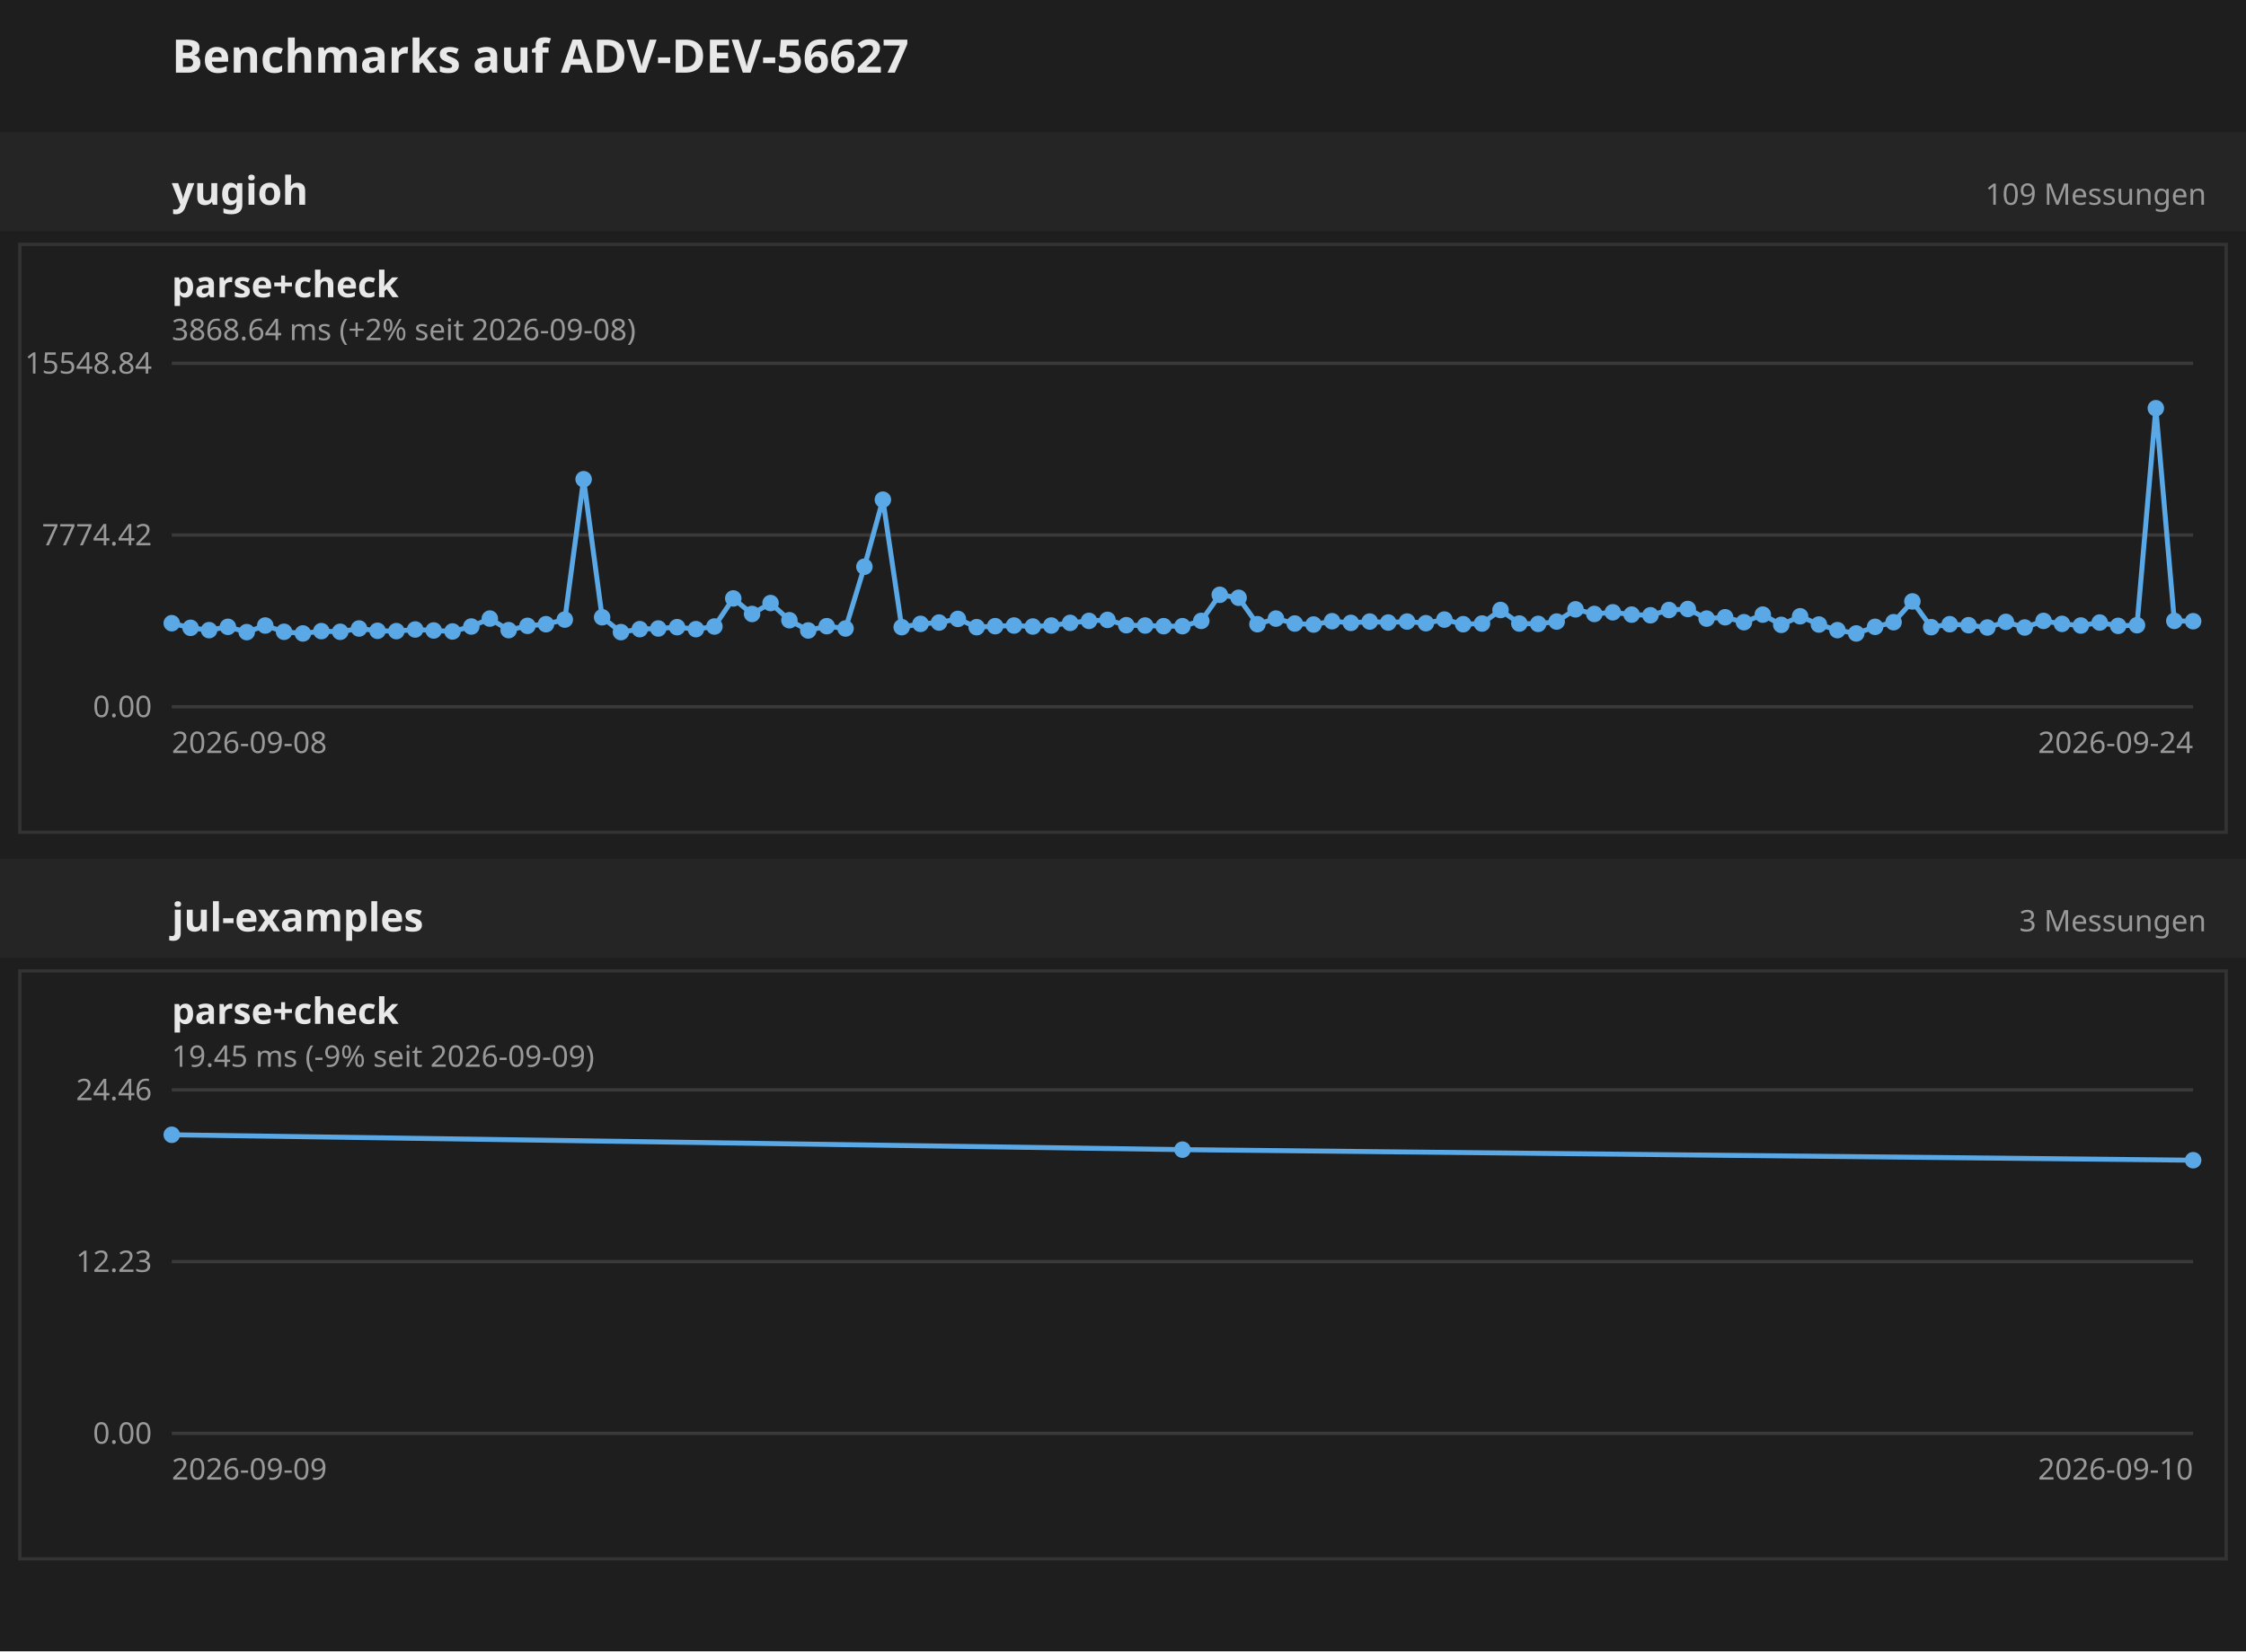
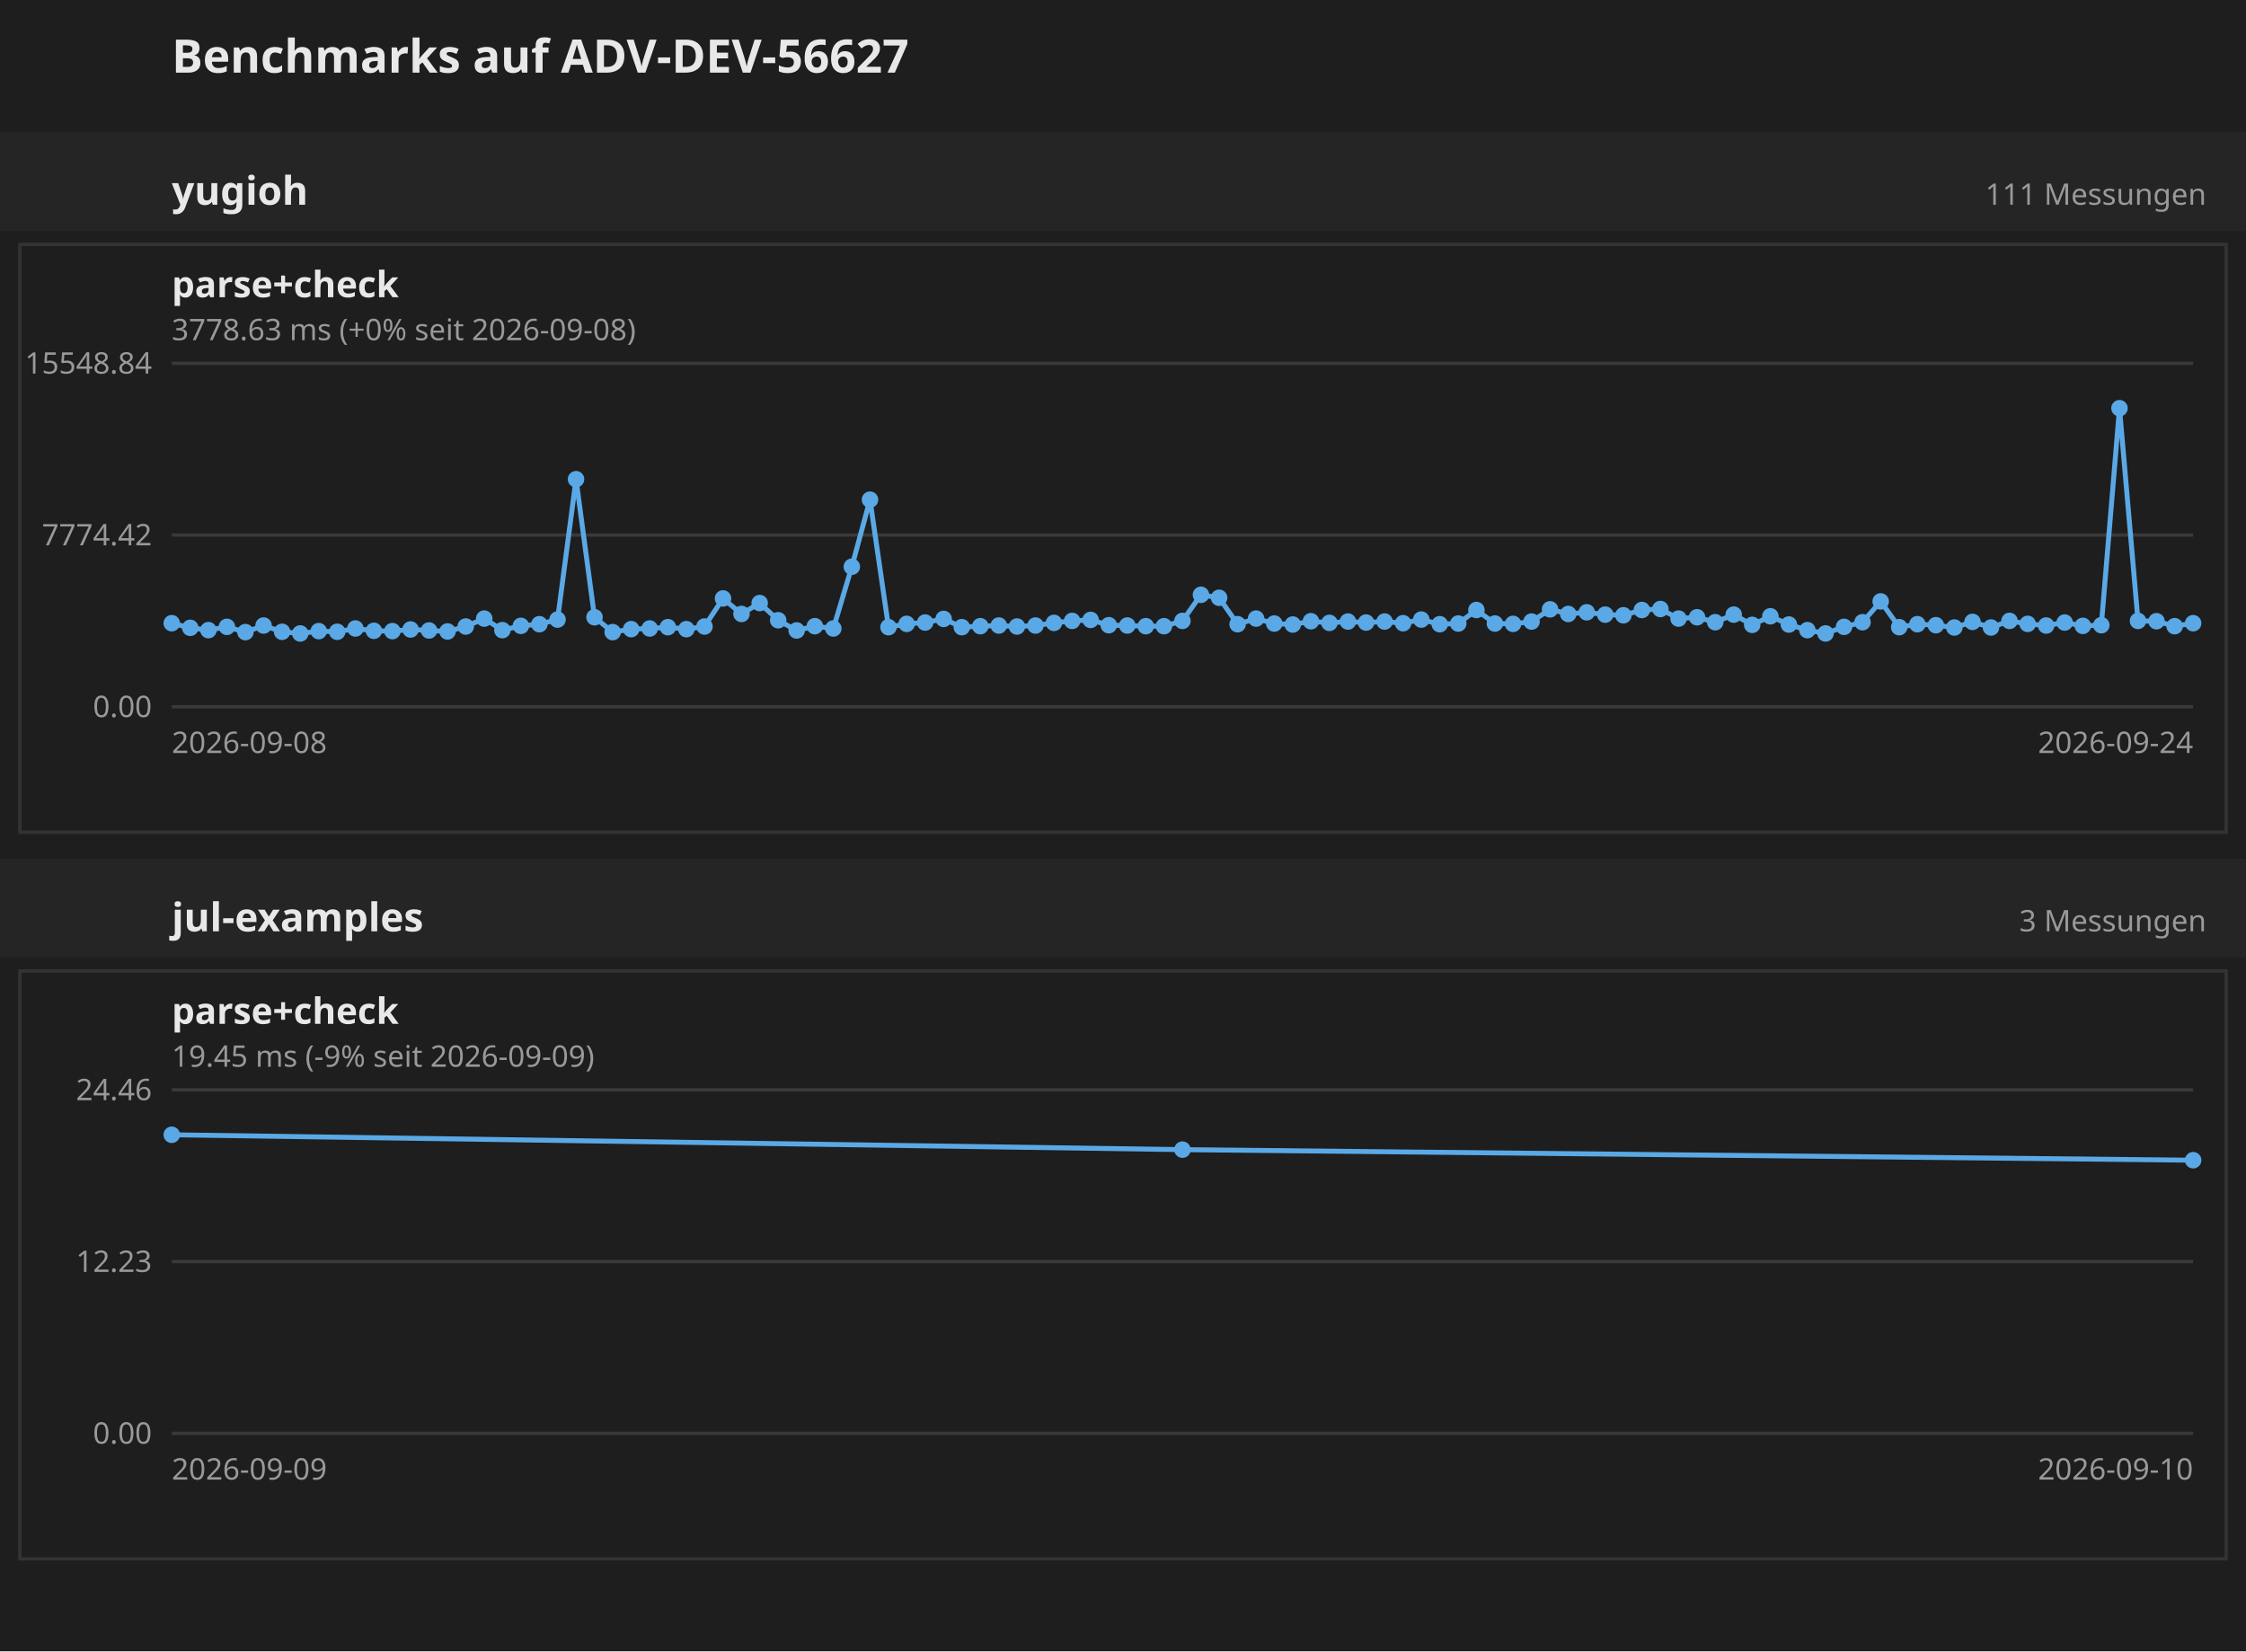
<svg xmlns="http://www.w3.org/2000/svg" width="680" height="500" font-family="sans-serif">
  <rect width="680" height="500" fill="#1e1e1e" />
  <text x="52" y="22" font-size="14" font-weight="bold" fill="#e8e8e8">Benchmarks auf ADV-DEV-56627</text>
  <g transform="translate(0 40)">
    <rect x="0" y="0" width="680" height="30" fill="#252525" />
    <text x="52" y="22" font-size="12" font-weight="bold" fill="#e8e8e8">yugioh</text>
-     <text x="668" y="22" text-anchor="end" font-size="9" fill="#999">109 Messungen</text>
+     <text x="668" y="22" text-anchor="end" font-size="9" fill="#999">111 Messungen</text>
    <g transform="translate(0 30)">
      <g transform="translate(0 0)">
        <rect x="6" y="4" width="668" height="178" fill="none" stroke="#333" />
        <text x="52" y="20" font-size="11" font-weight="bold" fill="#e8e8e8">parse+check</text>
-         <text x="52" y="33" font-size="9" fill="#999">3868.64 ms (+2% seit 2026-09-08)</text>
+         <text x="52" y="33" font-size="9" fill="#999">3778.63 ms (+0% seit 2026-09-08)</text>
        <line x1="52" y1="144.0" x2="664" y2="144.0" stroke="#3a3a3a" />
        <text x="46" y="144.0" text-anchor="end" dominant-baseline="middle" font-size="9" fill="#999">0.00</text>
        <line x1="52" y1="92.0" x2="664" y2="92.0" stroke="#3a3a3a" />
        <text x="46" y="92.0" text-anchor="end" dominant-baseline="middle" font-size="9" fill="#999">7774.42</text>
        <line x1="52" y1="40.0" x2="664" y2="40.0" stroke="#3a3a3a" />
        <text x="46" y="40.0" text-anchor="end" dominant-baseline="middle" font-size="9" fill="#999">15548.84</text>
        <text x="52" y="158" font-size="9" fill="#999">2026-09-08</text>
        <text x="664" y="158" text-anchor="end" font-size="9" fill="#999">2026-09-24</text>
-         <polyline fill="none" stroke="#5aa9e6" stroke-width="1.5" points="52.0,118.7 57.7,120.1 63.3,120.8 69.0,119.8 74.7,121.4 80.3,119.4 86.0,121.3 91.7,121.8 97.3,121.1 103.0,121.3 108.7,120.3 114.3,121.0 120.0,121.1 125.7,120.6 131.3,120.9 137.0,121.2 142.7,119.7 148.3,117.3 154.0,120.8 159.7,119.5 165.3,119.0 171.0,117.6 176.7,75.1 182.3,116.9 188.0,121.4 193.7,120.5 199.3,120.3 205.0,119.9 210.7,120.5 216.3,119.7 222.0,111.2 227.7,115.9 233.3,112.6 239.0,117.8 244.7,120.9 250.3,119.6 256.0,120.3 261.7,101.6 267.3,81.3 273.0,119.9 278.7,118.9 284.3,118.5 290.0,117.4 295.7,119.9 301.3,119.6 307.0,119.4 312.7,119.7 318.3,119.4 324.0,118.6 329.7,118.0 335.3,117.7 341.0,119.3 346.7,119.4 352.3,119.6 358.0,119.6 363.7,118.0 369.3,110.1 375.0,111.0 380.7,119.0 386.3,117.3 392.0,118.8 397.7,119.1 403.3,118.1 409.0,118.6 414.7,118.2 420.3,118.5 426.0,118.2 431.7,118.7 437.3,117.6 443.0,119.0 448.7,118.8 454.3,114.7 460.0,118.8 465.7,118.9 471.3,118.2 477.0,114.5 482.7,115.9 488.3,115.4 494.0,116.1 499.7,116.3 505.3,114.7 511.0,114.4 516.7,117.3 522.3,116.9 528.0,118.4 533.7,116.1 539.3,119.2 545.0,116.6 550.7,119.1 556.3,120.8 562.0,121.8 567.7,119.8 573.3,118.4 579.0,112.1 584.7,119.9 590.3,119.0 596.0,119.3 601.7,120.0 607.3,118.3 613.0,120.0 618.7,118.0 624.3,118.9 630.0,119.4 635.7,118.5 641.3,119.5 647.0,119.3 652.7,53.6 658.3,118.0 664.0,118.1" />
+         <polyline fill="none" stroke="#5aa9e6" stroke-width="1.5" points="52.0,118.7 57.6,120.1 63.1,120.8 68.7,119.8 74.3,121.4 79.8,119.4 85.4,121.3 90.9,121.8 96.5,121.1 102.1,121.3 107.6,120.3 113.2,121.0 118.8,121.1 124.3,120.6 129.9,120.9 135.5,121.2 141.0,119.7 146.6,117.3 152.1,120.8 157.7,119.5 163.3,119.0 168.8,117.6 174.4,75.1 180.0,116.9 185.5,121.4 191.1,120.5 196.7,120.3 202.2,119.9 207.8,120.5 213.3,119.7 218.9,111.2 224.5,115.9 230.0,112.6 235.6,117.8 241.2,120.9 246.7,119.6 252.3,120.3 257.9,101.6 263.4,81.3 269.0,119.9 274.5,118.9 280.1,118.5 285.7,117.4 291.2,119.9 296.8,119.6 302.4,119.4 307.9,119.7 313.5,119.4 319.1,118.6 324.6,118.0 330.2,117.7 335.7,119.3 341.3,119.4 346.9,119.6 352.4,119.6 358.0,118.0 363.6,110.1 369.1,111.0 374.7,119.0 380.3,117.3 385.8,118.8 391.4,119.1 396.9,118.1 402.5,118.6 408.1,118.2 413.6,118.5 419.2,118.2 424.8,118.7 430.3,117.6 435.9,119.0 441.5,118.8 447.0,114.7 452.6,118.8 458.1,118.9 463.7,118.2 469.3,114.5 474.8,115.9 480.4,115.4 486.0,116.1 491.5,116.3 497.1,114.7 502.7,114.4 508.2,117.3 513.8,116.9 519.3,118.4 524.9,116.1 530.5,119.2 536.0,116.6 541.6,119.1 547.2,120.8 552.7,121.8 558.3,119.8 563.9,118.4 569.4,112.1 575.0,119.9 580.5,119.0 586.1,119.3 591.7,120.0 597.2,118.3 602.8,120.0 608.4,118.0 613.9,118.9 619.5,119.4 625.1,118.5 630.6,119.5 636.2,119.3 641.7,53.6 647.3,118.0 652.9,118.1 658.4,119.6 664.0,118.7" />
        <circle cx="52.0" cy="118.7" r="2.5" fill="#5aa9e6" />
-         <circle cx="57.7" cy="120.1" r="2.5" fill="#5aa9e6" />
-         <circle cx="63.3" cy="120.8" r="2.5" fill="#5aa9e6" />
-         <circle cx="69.0" cy="119.8" r="2.5" fill="#5aa9e6" />
-         <circle cx="74.7" cy="121.4" r="2.5" fill="#5aa9e6" />
-         <circle cx="80.3" cy="119.4" r="2.5" fill="#5aa9e6" />
-         <circle cx="86.0" cy="121.3" r="2.5" fill="#5aa9e6" />
-         <circle cx="91.7" cy="121.8" r="2.5" fill="#5aa9e6" />
-         <circle cx="97.3" cy="121.1" r="2.5" fill="#5aa9e6" />
-         <circle cx="103.0" cy="121.3" r="2.5" fill="#5aa9e6" />
-         <circle cx="108.7" cy="120.3" r="2.5" fill="#5aa9e6" />
-         <circle cx="114.3" cy="121.0" r="2.5" fill="#5aa9e6" />
-         <circle cx="120.0" cy="121.1" r="2.5" fill="#5aa9e6" />
-         <circle cx="125.7" cy="120.6" r="2.5" fill="#5aa9e6" />
-         <circle cx="131.3" cy="120.9" r="2.5" fill="#5aa9e6" />
-         <circle cx="137.0" cy="121.2" r="2.5" fill="#5aa9e6" />
-         <circle cx="142.7" cy="119.7" r="2.5" fill="#5aa9e6" />
-         <circle cx="148.3" cy="117.3" r="2.5" fill="#5aa9e6" />
-         <circle cx="154.0" cy="120.8" r="2.5" fill="#5aa9e6" />
-         <circle cx="159.7" cy="119.5" r="2.5" fill="#5aa9e6" />
-         <circle cx="165.3" cy="119.0" r="2.5" fill="#5aa9e6" />
-         <circle cx="171.0" cy="117.6" r="2.5" fill="#5aa9e6" />
-         <circle cx="176.7" cy="75.1" r="2.5" fill="#5aa9e6" />
-         <circle cx="182.3" cy="116.9" r="2.5" fill="#5aa9e6" />
-         <circle cx="188.0" cy="121.4" r="2.5" fill="#5aa9e6" />
-         <circle cx="193.7" cy="120.5" r="2.5" fill="#5aa9e6" />
-         <circle cx="199.3" cy="120.3" r="2.5" fill="#5aa9e6" />
-         <circle cx="205.0" cy="119.9" r="2.5" fill="#5aa9e6" />
-         <circle cx="210.7" cy="120.5" r="2.5" fill="#5aa9e6" />
-         <circle cx="216.3" cy="119.7" r="2.5" fill="#5aa9e6" />
-         <circle cx="222.0" cy="111.2" r="2.5" fill="#5aa9e6" />
-         <circle cx="227.7" cy="115.9" r="2.5" fill="#5aa9e6" />
-         <circle cx="233.3" cy="112.6" r="2.5" fill="#5aa9e6" />
-         <circle cx="239.0" cy="117.8" r="2.5" fill="#5aa9e6" />
-         <circle cx="244.7" cy="120.9" r="2.5" fill="#5aa9e6" />
-         <circle cx="250.3" cy="119.6" r="2.5" fill="#5aa9e6" />
-         <circle cx="256.0" cy="120.3" r="2.5" fill="#5aa9e6" />
-         <circle cx="261.7" cy="101.6" r="2.5" fill="#5aa9e6" />
-         <circle cx="267.3" cy="81.3" r="2.5" fill="#5aa9e6" />
-         <circle cx="273.0" cy="119.9" r="2.5" fill="#5aa9e6" />
-         <circle cx="278.7" cy="118.9" r="2.5" fill="#5aa9e6" />
-         <circle cx="284.3" cy="118.5" r="2.5" fill="#5aa9e6" />
-         <circle cx="290.0" cy="117.4" r="2.5" fill="#5aa9e6" />
-         <circle cx="295.7" cy="119.9" r="2.5" fill="#5aa9e6" />
-         <circle cx="301.3" cy="119.6" r="2.5" fill="#5aa9e6" />
-         <circle cx="307.0" cy="119.4" r="2.5" fill="#5aa9e6" />
-         <circle cx="312.7" cy="119.7" r="2.5" fill="#5aa9e6" />
-         <circle cx="318.3" cy="119.4" r="2.5" fill="#5aa9e6" />
-         <circle cx="324.0" cy="118.6" r="2.5" fill="#5aa9e6" />
-         <circle cx="329.7" cy="118.0" r="2.5" fill="#5aa9e6" />
-         <circle cx="335.3" cy="117.7" r="2.5" fill="#5aa9e6" />
-         <circle cx="341.0" cy="119.3" r="2.5" fill="#5aa9e6" />
-         <circle cx="346.7" cy="119.4" r="2.5" fill="#5aa9e6" />
-         <circle cx="352.3" cy="119.6" r="2.5" fill="#5aa9e6" />
-         <circle cx="358.0" cy="119.6" r="2.5" fill="#5aa9e6" />
-         <circle cx="363.7" cy="118.0" r="2.5" fill="#5aa9e6" />
-         <circle cx="369.3" cy="110.1" r="2.5" fill="#5aa9e6" />
-         <circle cx="375.0" cy="111.0" r="2.5" fill="#5aa9e6" />
-         <circle cx="380.7" cy="119.0" r="2.5" fill="#5aa9e6" />
-         <circle cx="386.3" cy="117.3" r="2.5" fill="#5aa9e6" />
-         <circle cx="392.0" cy="118.8" r="2.5" fill="#5aa9e6" />
-         <circle cx="397.7" cy="119.1" r="2.5" fill="#5aa9e6" />
-         <circle cx="403.3" cy="118.1" r="2.5" fill="#5aa9e6" />
-         <circle cx="409.0" cy="118.6" r="2.5" fill="#5aa9e6" />
-         <circle cx="414.7" cy="118.2" r="2.5" fill="#5aa9e6" />
-         <circle cx="420.3" cy="118.5" r="2.5" fill="#5aa9e6" />
-         <circle cx="426.0" cy="118.2" r="2.5" fill="#5aa9e6" />
-         <circle cx="431.7" cy="118.7" r="2.5" fill="#5aa9e6" />
-         <circle cx="437.3" cy="117.6" r="2.5" fill="#5aa9e6" />
-         <circle cx="443.0" cy="119.0" r="2.5" fill="#5aa9e6" />
-         <circle cx="448.7" cy="118.8" r="2.5" fill="#5aa9e6" />
-         <circle cx="454.3" cy="114.7" r="2.5" fill="#5aa9e6" />
-         <circle cx="460.0" cy="118.8" r="2.5" fill="#5aa9e6" />
-         <circle cx="465.7" cy="118.9" r="2.5" fill="#5aa9e6" />
-         <circle cx="471.3" cy="118.2" r="2.5" fill="#5aa9e6" />
-         <circle cx="477.0" cy="114.5" r="2.5" fill="#5aa9e6" />
-         <circle cx="482.7" cy="115.9" r="2.5" fill="#5aa9e6" />
-         <circle cx="488.3" cy="115.4" r="2.5" fill="#5aa9e6" />
-         <circle cx="494.0" cy="116.1" r="2.5" fill="#5aa9e6" />
-         <circle cx="499.7" cy="116.3" r="2.5" fill="#5aa9e6" />
-         <circle cx="505.3" cy="114.7" r="2.5" fill="#5aa9e6" />
-         <circle cx="511.0" cy="114.4" r="2.5" fill="#5aa9e6" />
-         <circle cx="516.7" cy="117.3" r="2.5" fill="#5aa9e6" />
-         <circle cx="522.3" cy="116.9" r="2.5" fill="#5aa9e6" />
-         <circle cx="528.0" cy="118.4" r="2.5" fill="#5aa9e6" />
-         <circle cx="533.7" cy="116.1" r="2.5" fill="#5aa9e6" />
-         <circle cx="539.3" cy="119.2" r="2.5" fill="#5aa9e6" />
-         <circle cx="545.0" cy="116.6" r="2.5" fill="#5aa9e6" />
-         <circle cx="550.7" cy="119.1" r="2.5" fill="#5aa9e6" />
-         <circle cx="556.3" cy="120.8" r="2.5" fill="#5aa9e6" />
-         <circle cx="562.0" cy="121.8" r="2.5" fill="#5aa9e6" />
-         <circle cx="567.7" cy="119.8" r="2.5" fill="#5aa9e6" />
-         <circle cx="573.3" cy="118.4" r="2.5" fill="#5aa9e6" />
-         <circle cx="579.0" cy="112.1" r="2.5" fill="#5aa9e6" />
-         <circle cx="584.7" cy="119.9" r="2.5" fill="#5aa9e6" />
-         <circle cx="590.3" cy="119.0" r="2.5" fill="#5aa9e6" />
-         <circle cx="596.0" cy="119.3" r="2.5" fill="#5aa9e6" />
-         <circle cx="601.7" cy="120.0" r="2.5" fill="#5aa9e6" />
-         <circle cx="607.3" cy="118.3" r="2.5" fill="#5aa9e6" />
-         <circle cx="613.0" cy="120.0" r="2.5" fill="#5aa9e6" />
-         <circle cx="618.7" cy="118.0" r="2.5" fill="#5aa9e6" />
-         <circle cx="624.3" cy="118.9" r="2.5" fill="#5aa9e6" />
-         <circle cx="630.0" cy="119.4" r="2.5" fill="#5aa9e6" />
-         <circle cx="635.7" cy="118.5" r="2.5" fill="#5aa9e6" />
-         <circle cx="641.3" cy="119.5" r="2.5" fill="#5aa9e6" />
-         <circle cx="647.0" cy="119.3" r="2.5" fill="#5aa9e6" />
-         <circle cx="652.7" cy="53.6" r="2.5" fill="#5aa9e6" />
-         <circle cx="658.3" cy="118.0" r="2.5" fill="#5aa9e6" />
-         <circle cx="664.0" cy="118.1" r="2.5" fill="#5aa9e6" />
+         <circle cx="57.6" cy="120.1" r="2.5" fill="#5aa9e6" />
+         <circle cx="63.1" cy="120.8" r="2.5" fill="#5aa9e6" />
+         <circle cx="68.7" cy="119.8" r="2.5" fill="#5aa9e6" />
+         <circle cx="74.3" cy="121.4" r="2.5" fill="#5aa9e6" />
+         <circle cx="79.8" cy="119.4" r="2.5" fill="#5aa9e6" />
+         <circle cx="85.4" cy="121.3" r="2.5" fill="#5aa9e6" />
+         <circle cx="90.9" cy="121.8" r="2.5" fill="#5aa9e6" />
+         <circle cx="96.5" cy="121.1" r="2.5" fill="#5aa9e6" />
+         <circle cx="102.1" cy="121.3" r="2.5" fill="#5aa9e6" />
+         <circle cx="107.6" cy="120.3" r="2.5" fill="#5aa9e6" />
+         <circle cx="113.2" cy="121.0" r="2.5" fill="#5aa9e6" />
+         <circle cx="118.8" cy="121.1" r="2.5" fill="#5aa9e6" />
+         <circle cx="124.3" cy="120.6" r="2.5" fill="#5aa9e6" />
+         <circle cx="129.9" cy="120.9" r="2.5" fill="#5aa9e6" />
+         <circle cx="135.5" cy="121.2" r="2.5" fill="#5aa9e6" />
+         <circle cx="141.0" cy="119.7" r="2.5" fill="#5aa9e6" />
+         <circle cx="146.6" cy="117.3" r="2.5" fill="#5aa9e6" />
+         <circle cx="152.1" cy="120.8" r="2.5" fill="#5aa9e6" />
+         <circle cx="157.7" cy="119.5" r="2.5" fill="#5aa9e6" />
+         <circle cx="163.3" cy="119.0" r="2.5" fill="#5aa9e6" />
+         <circle cx="168.8" cy="117.6" r="2.5" fill="#5aa9e6" />
+         <circle cx="174.4" cy="75.1" r="2.5" fill="#5aa9e6" />
+         <circle cx="180.0" cy="116.9" r="2.5" fill="#5aa9e6" />
+         <circle cx="185.5" cy="121.4" r="2.5" fill="#5aa9e6" />
+         <circle cx="191.1" cy="120.5" r="2.5" fill="#5aa9e6" />
+         <circle cx="196.7" cy="120.3" r="2.5" fill="#5aa9e6" />
+         <circle cx="202.2" cy="119.9" r="2.5" fill="#5aa9e6" />
+         <circle cx="207.8" cy="120.5" r="2.5" fill="#5aa9e6" />
+         <circle cx="213.3" cy="119.7" r="2.5" fill="#5aa9e6" />
+         <circle cx="218.9" cy="111.2" r="2.5" fill="#5aa9e6" />
+         <circle cx="224.5" cy="115.9" r="2.5" fill="#5aa9e6" />
+         <circle cx="230.0" cy="112.6" r="2.5" fill="#5aa9e6" />
+         <circle cx="235.6" cy="117.8" r="2.5" fill="#5aa9e6" />
+         <circle cx="241.2" cy="120.9" r="2.5" fill="#5aa9e6" />
+         <circle cx="246.7" cy="119.6" r="2.5" fill="#5aa9e6" />
+         <circle cx="252.3" cy="120.3" r="2.5" fill="#5aa9e6" />
+         <circle cx="257.9" cy="101.6" r="2.5" fill="#5aa9e6" />
+         <circle cx="263.4" cy="81.3" r="2.5" fill="#5aa9e6" />
+         <circle cx="269.0" cy="119.9" r="2.5" fill="#5aa9e6" />
+         <circle cx="274.5" cy="118.9" r="2.5" fill="#5aa9e6" />
+         <circle cx="280.1" cy="118.5" r="2.5" fill="#5aa9e6" />
+         <circle cx="285.7" cy="117.4" r="2.5" fill="#5aa9e6" />
+         <circle cx="291.2" cy="119.9" r="2.5" fill="#5aa9e6" />
+         <circle cx="296.8" cy="119.6" r="2.5" fill="#5aa9e6" />
+         <circle cx="302.4" cy="119.4" r="2.5" fill="#5aa9e6" />
+         <circle cx="307.9" cy="119.7" r="2.5" fill="#5aa9e6" />
+         <circle cx="313.5" cy="119.4" r="2.5" fill="#5aa9e6" />
+         <circle cx="319.1" cy="118.6" r="2.5" fill="#5aa9e6" />
+         <circle cx="324.6" cy="118.0" r="2.5" fill="#5aa9e6" />
+         <circle cx="330.2" cy="117.7" r="2.5" fill="#5aa9e6" />
+         <circle cx="335.7" cy="119.3" r="2.5" fill="#5aa9e6" />
+         <circle cx="341.3" cy="119.4" r="2.5" fill="#5aa9e6" />
+         <circle cx="346.9" cy="119.6" r="2.5" fill="#5aa9e6" />
+         <circle cx="352.4" cy="119.6" r="2.5" fill="#5aa9e6" />
+         <circle cx="358.0" cy="118.0" r="2.5" fill="#5aa9e6" />
+         <circle cx="363.6" cy="110.1" r="2.5" fill="#5aa9e6" />
+         <circle cx="369.1" cy="111.0" r="2.5" fill="#5aa9e6" />
+         <circle cx="374.7" cy="119.0" r="2.5" fill="#5aa9e6" />
+         <circle cx="380.3" cy="117.3" r="2.5" fill="#5aa9e6" />
+         <circle cx="385.8" cy="118.8" r="2.5" fill="#5aa9e6" />
+         <circle cx="391.4" cy="119.1" r="2.5" fill="#5aa9e6" />
+         <circle cx="396.9" cy="118.1" r="2.5" fill="#5aa9e6" />
+         <circle cx="402.5" cy="118.6" r="2.5" fill="#5aa9e6" />
+         <circle cx="408.1" cy="118.2" r="2.5" fill="#5aa9e6" />
+         <circle cx="413.6" cy="118.5" r="2.5" fill="#5aa9e6" />
+         <circle cx="419.2" cy="118.2" r="2.5" fill="#5aa9e6" />
+         <circle cx="424.8" cy="118.7" r="2.5" fill="#5aa9e6" />
+         <circle cx="430.3" cy="117.6" r="2.5" fill="#5aa9e6" />
+         <circle cx="435.9" cy="119.0" r="2.5" fill="#5aa9e6" />
+         <circle cx="441.5" cy="118.8" r="2.5" fill="#5aa9e6" />
+         <circle cx="447.0" cy="114.7" r="2.5" fill="#5aa9e6" />
+         <circle cx="452.6" cy="118.8" r="2.5" fill="#5aa9e6" />
+         <circle cx="458.1" cy="118.9" r="2.5" fill="#5aa9e6" />
+         <circle cx="463.7" cy="118.2" r="2.5" fill="#5aa9e6" />
+         <circle cx="469.3" cy="114.5" r="2.5" fill="#5aa9e6" />
+         <circle cx="474.8" cy="115.9" r="2.5" fill="#5aa9e6" />
+         <circle cx="480.4" cy="115.4" r="2.5" fill="#5aa9e6" />
+         <circle cx="486.0" cy="116.1" r="2.5" fill="#5aa9e6" />
+         <circle cx="491.5" cy="116.3" r="2.5" fill="#5aa9e6" />
+         <circle cx="497.1" cy="114.7" r="2.5" fill="#5aa9e6" />
+         <circle cx="502.7" cy="114.4" r="2.5" fill="#5aa9e6" />
+         <circle cx="508.2" cy="117.3" r="2.5" fill="#5aa9e6" />
+         <circle cx="513.8" cy="116.9" r="2.5" fill="#5aa9e6" />
+         <circle cx="519.3" cy="118.4" r="2.5" fill="#5aa9e6" />
+         <circle cx="524.9" cy="116.1" r="2.5" fill="#5aa9e6" />
+         <circle cx="530.5" cy="119.2" r="2.5" fill="#5aa9e6" />
+         <circle cx="536.0" cy="116.6" r="2.5" fill="#5aa9e6" />
+         <circle cx="541.6" cy="119.1" r="2.5" fill="#5aa9e6" />
+         <circle cx="547.2" cy="120.8" r="2.5" fill="#5aa9e6" />
+         <circle cx="552.7" cy="121.8" r="2.5" fill="#5aa9e6" />
+         <circle cx="558.3" cy="119.8" r="2.5" fill="#5aa9e6" />
+         <circle cx="563.9" cy="118.4" r="2.5" fill="#5aa9e6" />
+         <circle cx="569.4" cy="112.1" r="2.5" fill="#5aa9e6" />
+         <circle cx="575.0" cy="119.9" r="2.5" fill="#5aa9e6" />
+         <circle cx="580.5" cy="119.0" r="2.5" fill="#5aa9e6" />
+         <circle cx="586.1" cy="119.3" r="2.5" fill="#5aa9e6" />
+         <circle cx="591.7" cy="120.0" r="2.5" fill="#5aa9e6" />
+         <circle cx="597.2" cy="118.3" r="2.5" fill="#5aa9e6" />
+         <circle cx="602.8" cy="120.0" r="2.5" fill="#5aa9e6" />
+         <circle cx="608.4" cy="118.0" r="2.5" fill="#5aa9e6" />
+         <circle cx="613.9" cy="118.9" r="2.5" fill="#5aa9e6" />
+         <circle cx="619.5" cy="119.4" r="2.5" fill="#5aa9e6" />
+         <circle cx="625.1" cy="118.5" r="2.5" fill="#5aa9e6" />
+         <circle cx="630.6" cy="119.5" r="2.5" fill="#5aa9e6" />
+         <circle cx="636.2" cy="119.3" r="2.5" fill="#5aa9e6" />
+         <circle cx="641.7" cy="53.6" r="2.5" fill="#5aa9e6" />
+         <circle cx="647.3" cy="118.0" r="2.5" fill="#5aa9e6" />
+         <circle cx="652.9" cy="118.1" r="2.5" fill="#5aa9e6" />
+         <circle cx="658.4" cy="119.6" r="2.5" fill="#5aa9e6" />
+         <circle cx="664.0" cy="118.7" r="2.5" fill="#5aa9e6" />
      </g>
    </g>
  </g>
  <g transform="translate(0 260)">
    <rect x="0" y="0" width="680" height="30" fill="#252525" />
    <text x="52" y="22" font-size="12" font-weight="bold" fill="#e8e8e8">jul-examples</text>
    <text x="668" y="22" text-anchor="end" font-size="9" fill="#999">3 Messungen</text>
    <g transform="translate(0 30)">
      <g transform="translate(0 0)">
        <rect x="6" y="4" width="668" height="178" fill="none" stroke="#333" />
        <text x="52" y="20" font-size="11" font-weight="bold" fill="#e8e8e8">parse+check</text>
        <text x="52" y="33" font-size="9" fill="#999">19.45 ms (-9% seit 2026-09-09)</text>
        <line x1="52" y1="144.0" x2="664" y2="144.0" stroke="#3a3a3a" />
        <text x="46" y="144.0" text-anchor="end" dominant-baseline="middle" font-size="9" fill="#999">0.00</text>
        <line x1="52" y1="92.0" x2="664" y2="92.0" stroke="#3a3a3a" />
        <text x="46" y="92.0" text-anchor="end" dominant-baseline="middle" font-size="9" fill="#999">12.23</text>
        <line x1="52" y1="40.0" x2="664" y2="40.0" stroke="#3a3a3a" />
        <text x="46" y="40.0" text-anchor="end" dominant-baseline="middle" font-size="9" fill="#999">24.46</text>
        <text x="52" y="158" font-size="9" fill="#999">2026-09-09</text>
        <text x="664" y="158" text-anchor="end" font-size="9" fill="#999">2026-09-10</text>
        <polyline fill="none" stroke="#5aa9e6" stroke-width="1.5" points="52.0,53.6 358.0,58.1 664.0,61.3" />
        <circle cx="52.0" cy="53.6" r="2.5" fill="#5aa9e6" />
        <circle cx="358.0" cy="58.1" r="2.5" fill="#5aa9e6" />
        <circle cx="664.0" cy="61.3" r="2.5" fill="#5aa9e6" />
      </g>
    </g>
  </g>
</svg>
